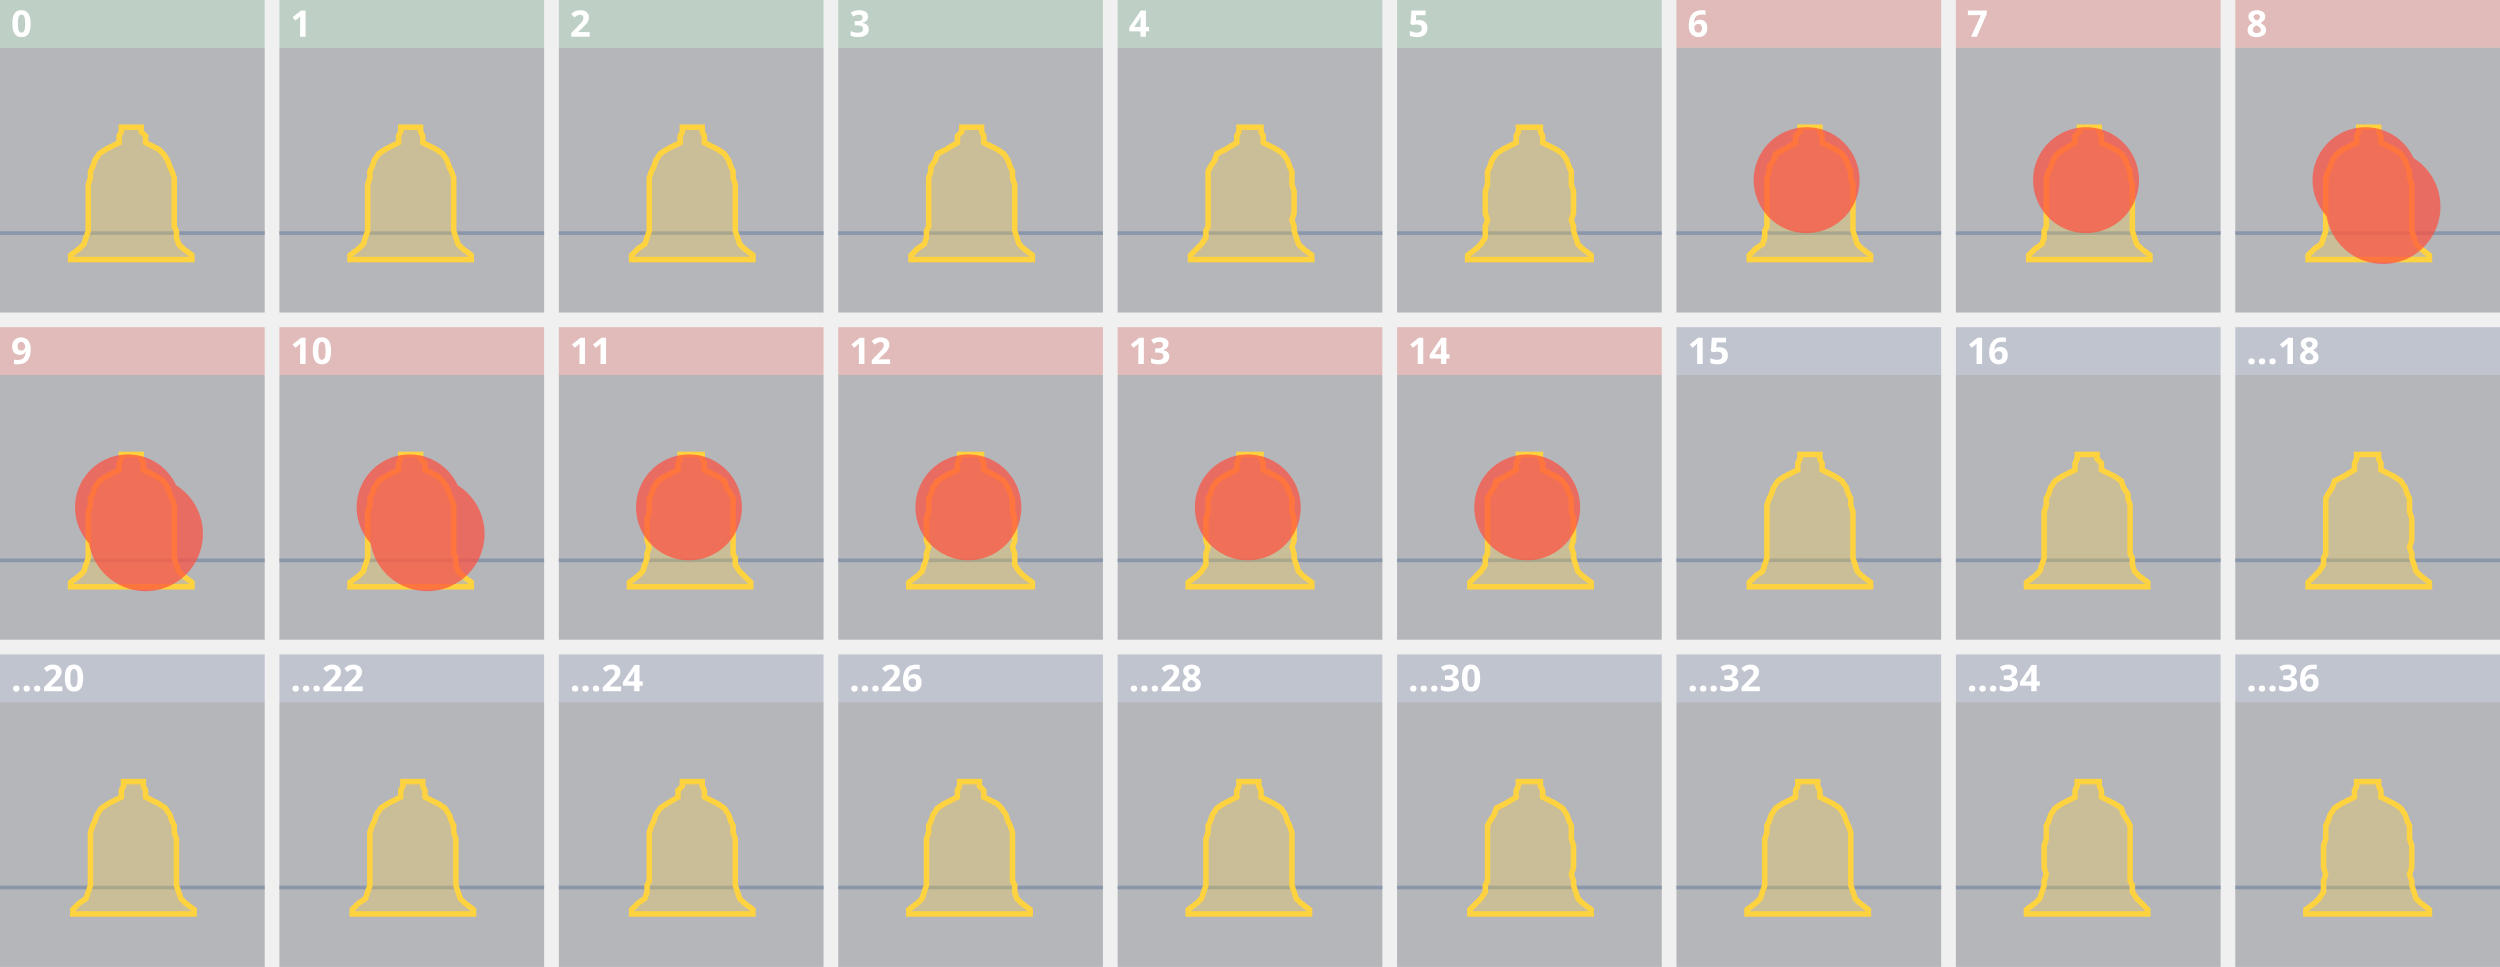
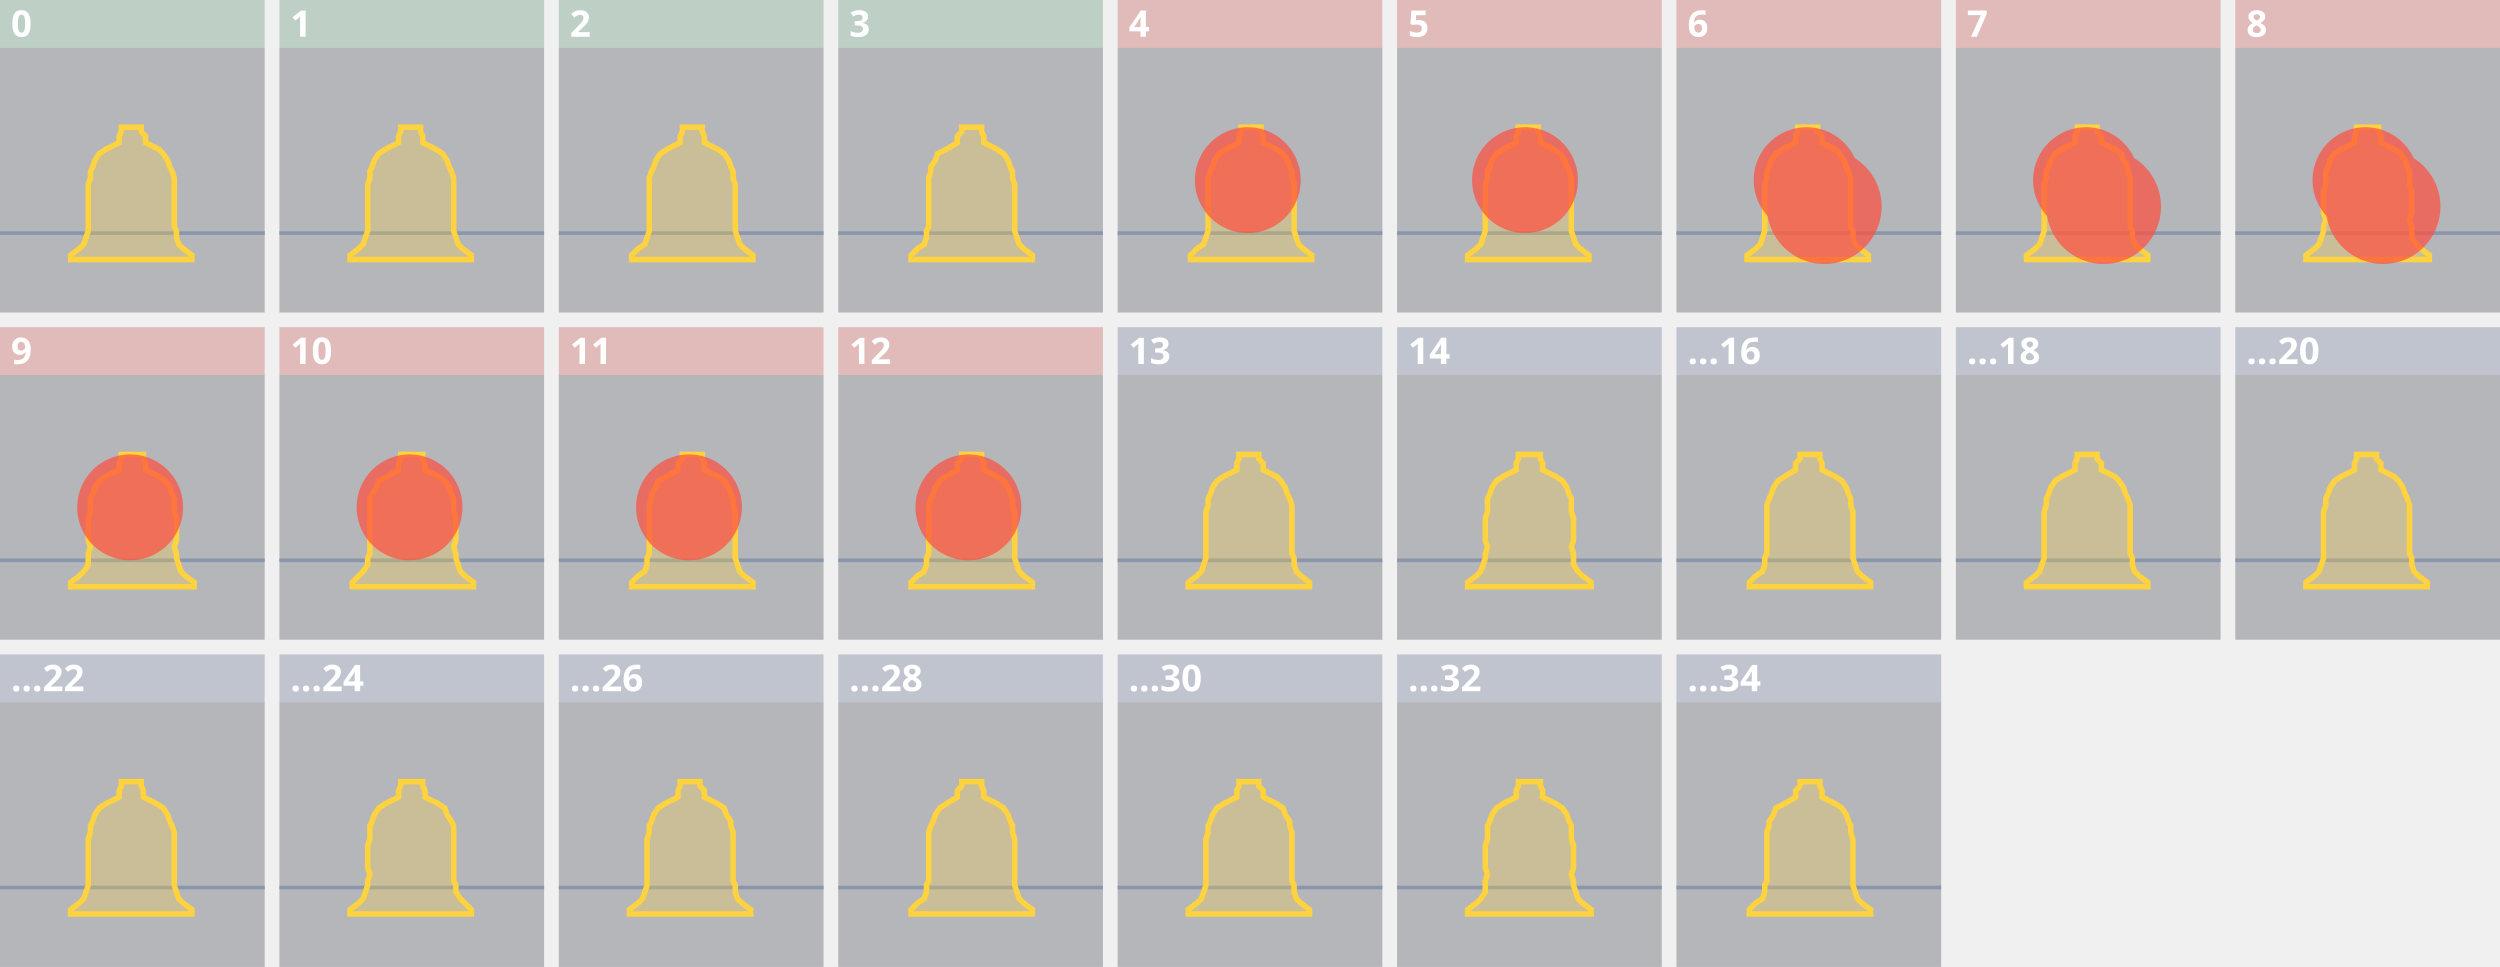
<svg xmlns="http://www.w3.org/2000/svg" viewBox="0 0 680 263" width="680" height="263">
  <style>text{font:bold 10px sans-serif;fill:#ffffff}.k{fill:#1b2230}.g{stroke:#8a96aa;stroke-width:1.67}use{stroke-width:2.50;fill-opacity:.28}.u{stroke:#ffd23f;fill:#ffd23f}.v{stroke:#4ade80;fill:#4ade80;fill-opacity:.6}.a{stroke:#e879f9;fill:#e879f9}.o{stroke:#22d3ee;fill:#22d3ee;fill-opacity:.5}.H{color:#ff4d3d;fill:#ff4d3d;opacity:.7}.G{color:#3b9cff;fill:#3b9cff;opacity:.75}.S{color:#ffa630;fill:#ffa630;opacity:.75}.T{color:#ffa630;fill:none;stroke:#ffa630;stroke-width:3.33;stroke-dasharray:6.7}.P{color:#c49bff;fill:none;stroke:#c49bff;stroke-width:1.67;stroke-dasharray:5.0}</style>
  <defs>
    <path id="b0" d="M-5 -24L4 -24L4 -22L6 -20L6 -17L12 -14L14 -12L16 -9L17 -6L18 -4L19 -1L19 2L19 5L19 7L19 10L19 13L19 15L19 18L19 21L20 23L20 26L21 29L23 31L27 34L27 36L-28 36L-28 34L-24 31L-22 29L-21 26L-20 23L-20 21L-20 18L-20 15L-20 13L-20 10L-20 7L-20 5L-20 2L-19 -1L-19 -4L-18 -6L-17 -9L-15 -12L-12 -14L-6 -17L-6 -20L-5 -22Z" />
    <path id="b1" d="M-5 -24L4 -24L4 -22L5 -20L5 -17L11 -14L14 -12L16 -9L17 -6L18 -4L19 -1L19 2L19 5L19 7L19 10L19 13L19 15L19 18L19 21L19 23L20 26L21 29L23 31L27 34L27 36L-28 36L-28 34L-24 31L-22 29L-21 26L-20 23L-20 21L-20 18L-20 15L-20 13L-20 10L-20 7L-20 5L-20 2L-19 -1L-19 -4L-18 -6L-17 -9L-15 -12L-12 -14L-6 -17L-6 -20L-5 -22Z" />
    <path id="b2" d="M-4 -24L5 -24L5 -22L6 -20L6 -17L12 -14L15 -12L17 -9L18 -6L19 -4L19 -1L20 2L20 5L20 7L20 10L20 13L20 15L20 18L20 21L20 23L21 26L22 29L24 31L28 34L28 36L-27 36L-27 34L-24 31L-21 29L-20 26L-19 23L-19 21L-19 18L-19 15L-19 13L-19 10L-19 7L-19 5L-19 2L-19 -1L-18 -4L-17 -6L-16 -9L-14 -12L-11 -14L-5 -17L-5 -20L-4 -22Z" />
    <path id="b3" d="M-4 -24L5 -24L5 -22L6 -20L6 -17L12 -14L15 -12L17 -9L18 -6L19 -4L19 -1L20 2L20 5L20 7L20 10L20 13L20 15L20 18L20 21L20 23L21 26L22 29L24 31L28 34L28 36L-27 36L-27 34L-24 31L-21 29L-20 26L-20 23L-19 21L-19 18L-19 15L-19 13L-19 10L-19 7L-19 5L-19 2L-19 -1L-18 -4L-18 -6L-16 -9L-15 -12L-11 -14L-6 -17L-6 -20L-4 -22Z" />
-     <path id="b4" d="M-5 -24L5 -24L5 -22L6 -20L6 -17L12 -14L15 -12L17 -9L18 -6L19 -4L19 -1L19 2L20 5L20 7L20 10L20 13L20 15L19 18L20 21L20 23L21 26L22 29L24 31L28 34L28 36L-27 36L-27 34L-24 31L-22 29L-20 26L-20 23L-19 21L-19 18L-19 15L-19 13L-19 10L-19 7L-19 5L-19 2L-19 -1L-19 -4L-18 -6L-16 -9L-15 -12L-11 -14L-6 -17L-6 -20L-5 -22Z" />
-     <path id="b5" d="M-5 -24L5 -24L5 -22L6 -20L6 -17L12 -14L15 -12L17 -9L18 -6L19 -4L19 -1L19 2L20 5L20 7L20 10L20 13L20 15L19 18L20 21L20 23L21 26L22 29L24 31L28 34L28 36L-28 36L-28 34L-24 31L-22 29L-20 26L-20 23L-20 21L-19 18L-20 15L-20 13L-20 10L-20 7L-20 5L-19 2L-19 -1L-19 -4L-18 -6L-17 -9L-15 -12L-12 -14L-6 -17L-6 -20L-5 -22Z" />
-     <path id="b6" d="M-4 -24L5 -24L5 -22L6 -20L6 -17L12 -14L15 -12L17 -9L18 -6L19 -4L19 -1L20 2L20 5L20 7L20 10L20 13L20 15L20 18L20 21L20 23L21 26L22 29L24 31L28 34L28 36L-27 36L-27 34L-24 31L-21 29L-20 26L-20 23L-19 21L-19 18L-19 15L-19 13L-19 10L-19 7L-19 5L-19 2L-19 -1L-18 -4L-17 -6L-16 -9L-14 -12L-11 -14L-6 -17L-6 -20L-4 -22Z" />
-     <path id="b7" d="M-5 -24L5 -24L5 -22L6 -20L6 -17L12 -14L15 -12L16 -9L18 -6L19 -4L19 -1L19 2L19 5L19 7L19 10L19 13L19 15L19 18L19 21L20 23L20 26L22 29L24 31L27 34L27 36L-28 36L-28 34L-24 31L-22 29L-21 26L-20 23L-20 21L-19 18L-20 15L-20 13L-20 10L-20 7L-20 5L-19 2L-19 -1L-19 -4L-18 -6L-17 -9L-15 -12L-12 -14L-6 -17L-6 -20L-5 -22Z" />
-     <path id="b8" d="M-5 -24L5 -24L5 -22L6 -20L6 -17L12 -14L15 -12L17 -9L18 -6L19 -4L19 -1L19 2L20 5L20 7L20 10L20 13L20 15L19 18L20 21L20 23L20 26L22 29L24 31L28 34L28 36L-28 36L-28 34L-24 31L-22 29L-21 26L-20 23L-20 21L-19 18L-20 15L-20 13L-20 10L-20 7L-20 5L-19 2L-19 -1L-19 -4L-18 -6L-17 -9L-15 -12L-12 -14L-6 -17L-6 -20L-5 -22Z" />
-     <path id="b9" d="M-5 -24L4 -24L4 -22L6 -20L6 -17L12 -14L15 -12L16 -9L18 -6L18 -4L19 -1L19 2L19 5L19 7L19 10L19 13L19 15L19 18L19 21L20 23L20 26L21 29L23 31L27 34L27 36L-28 36L-28 34L-24 31L-22 29L-21 26L-20 23L-20 21L-20 18L-20 15L-20 13L-20 10L-20 7L-20 5L-20 2L-19 -1L-19 -4L-18 -6L-17 -9L-15 -12L-12 -14L-6 -17L-6 -20L-5 -22Z" />
+     <path id="b4" d="M-5 -24L4 -24L4 -22L6 -20L6 -17L12 -14L15 -12L16 -9L18 -6L18 -4L19 -1L19 2L19 5L19 7L19 10L19 13L19 15L19 18L19 21L20 23L20 26L21 29L23 31L27 34L27 36L-28 36L-28 34L-24 31L-22 29L-21 26L-20 23L-20 21L-20 18L-20 15L-20 13L-20 10L-20 7L-20 5L-20 2L-19 -1L-19 -4L-18 -6L-17 -9L-15 -12L-12 -14L-6 -17L-6 -20L-5 -22Z" />
+     <path id="b5" d="M-5 -24L5 -24L5 -22L6 -20L6 -17L12 -14L15 -12L17 -9L18 -6L19 -4L19 -1L19 2L20 5L20 7L20 10L20 13L20 15L19 18L20 21L20 23L20 26L22 29L24 31L28 34L28 36L-28 36L-28 34L-24 31L-22 29L-21 26L-20 23L-20 21L-19 18L-20 15L-20 13L-20 10L-20 7L-20 5L-19 2L-19 -1L-19 -4L-18 -6L-17 -9L-15 -12L-12 -14L-6 -17L-6 -20L-5 -22Z" />
+     <path id="b6" d="M-5 -24L5 -24L5 -22L6 -20L6 -17L12 -14L15 -12L17 -9L18 -6L19 -4L19 -1L19 2L20 5L20 7L20 10L20 13L20 15L19 18L20 21L20 23L21 26L22 29L24 31L28 34L28 36L-28 36L-28 34L-24 31L-22 29L-20 26L-20 23L-20 21L-19 18L-20 15L-20 13L-20 10L-20 7L-20 5L-19 2L-19 -1L-19 -4L-18 -6L-17 -9L-15 -12L-12 -14L-6 -17L-6 -20L-5 -22Z" />
+     <path id="b7" d="M-5 -24L5 -24L5 -22L6 -20L6 -17L12 -14L15 -12L17 -9L18 -6L19 -4L19 -1L19 2L20 5L20 7L20 10L20 13L20 15L19 18L20 21L20 23L21 26L22 29L24 31L28 34L28 36L-27 36L-27 34L-24 31L-22 29L-20 26L-20 23L-19 21L-19 18L-19 15L-19 13L-19 10L-19 7L-19 5L-19 2L-19 -1L-19 -4L-18 -6L-16 -9L-15 -12L-11 -14L-6 -17L-6 -20L-5 -22Z" />
+     <path id="b8" d="M-4 -24L5 -24L5 -22L6 -20L6 -17L12 -14L15 -12L17 -9L18 -6L19 -4L19 -1L20 2L20 5L20 7L20 10L20 13L20 15L20 18L20 21L20 23L21 26L22 29L24 31L28 34L28 36L-27 36L-27 34L-24 31L-21 29L-20 26L-20 23L-19 21L-19 18L-19 15L-19 13L-19 10L-19 7L-19 5L-19 2L-19 -1L-18 -4L-17 -6L-16 -9L-14 -12L-11 -14L-6 -17L-6 -20L-4 -22Z" />
+     <path id="b9" d="M-5 -24L5 -24L5 -22L6 -20L6 -17L12 -14L15 -12L16 -9L18 -6L19 -4L19 -1L19 2L19 5L19 7L19 10L19 13L19 15L19 18L19 21L20 23L20 26L22 29L24 31L27 34L27 36L-28 36L-28 34L-24 31L-22 29L-21 26L-20 23L-20 21L-19 18L-20 15L-20 13L-20 10L-20 7L-20 5L-19 2L-19 -1L-19 -4L-18 -6L-17 -9L-15 -12L-12 -14L-6 -17L-6 -20L-5 -22Z" />
    <rect id="K" x="-60" y="-60" width="120" height="120" class="k" />
    <rect id="Ls" width="72" height="13" fill="#3f7d5a" />
    <rect id="La" width="72" height="13" fill="#b8332b" />
    <rect id="Le" width="72" height="13" fill="#46557a" />
  </defs>
  <use href="#Ls" x="0" y="0" />
  <text x="3" y="10">0</text>
  <svg x="0" y="13" width="72" height="72" viewBox="-60 -60 120 120">
    <use href="#K" />
    <line x1="-60" y1="24" x2="60" y2="24" class="g" />
    <use href="#b0" class="u" />
  </svg>
  <use href="#Ls" x="76" y="0" />
  <text x="79" y="10">1</text>
  <svg x="76" y="13" width="72" height="72" viewBox="-60 -60 120 120">
    <use href="#K" />
    <line x1="-60" y1="24" x2="60" y2="24" class="g" />
    <use href="#b1" class="u" />
  </svg>
  <use href="#Ls" x="152" y="0" />
  <text x="155" y="10">2</text>
  <svg x="152" y="13" width="72" height="72" viewBox="-60 -60 120 120">
    <use href="#K" />
    <line x1="-60" y1="24" x2="60" y2="24" class="g" />
    <use href="#b2" class="u" />
  </svg>
  <use href="#Ls" x="228" y="0" />
  <text x="231" y="10">3</text>
  <svg x="228" y="13" width="72" height="72" viewBox="-60 -60 120 120">
    <use href="#K" />
    <line x1="-60" y1="24" x2="60" y2="24" class="g" />
    <use href="#b3" class="u" />
  </svg>
-   <use href="#Ls" x="304" y="0" />
+   <use href="#La" x="304" y="0" />
  <text x="307" y="10">4</text>
  <svg x="304" y="13" width="72" height="72" viewBox="-60 -60 120 120">
    <use href="#K" />
    <line x1="-60" y1="24" x2="60" y2="24" class="g" />
-     <use href="#b4" class="u" />
-   </svg>
-   <use href="#Ls" x="380" y="0" />
+     <use href="#b2" class="u" />
+     <g class="H">
+       <line x1="-1" y1="0" x2="-1" y2="0" stroke="currentColor" stroke-width="48" stroke-linecap="round" />
+     </g>
+   </svg>
+   <use href="#La" x="380" y="0" />
  <text x="383" y="10">5</text>
  <svg x="380" y="13" width="72" height="72" viewBox="-60 -60 120 120">
    <use href="#K" />
    <line x1="-60" y1="24" x2="60" y2="24" class="g" />
-     <use href="#b5" class="u" />
+     <use href="#b1" class="u" />
+     <g class="H">
+       <line x1="-2" y1="0" x2="-2" y2="0" stroke="currentColor" stroke-width="48" stroke-linecap="round" />
+     </g>
  </svg>
  <use href="#La" x="456" y="0" />
  <text x="459" y="10">6</text>
  <svg x="456" y="13" width="72" height="72" viewBox="-60 -60 120 120">
    <use href="#K" />
    <line x1="-60" y1="24" x2="60" y2="24" class="g" />
-     <use href="#b3" class="u" />
-     <g class="H">
-       <line x1="-1" y1="0" x2="-1" y2="0" stroke="currentColor" stroke-width="48" stroke-linecap="round" />
+     <use href="#b0" class="u" />
+     <g class="H">
+       <line x1="-1" y1="0" x2="-1" y2="0" stroke="currentColor" stroke-width="48" stroke-linecap="round" />
+       <line x1="7" y1="12" x2="7" y2="12" stroke="currentColor" stroke-width="52" stroke-linecap="round" />
    </g>
  </svg>
  <use href="#La" x="532" y="0" />
  <text x="535" y="10">7</text>
  <svg x="532" y="13" width="72" height="72" viewBox="-60 -60 120 120">
    <use href="#K" />
    <line x1="-60" y1="24" x2="60" y2="24" class="g" />
-     <use href="#b6" class="u" />
-     <g class="H">
-       <line x1="-1" y1="0" x2="-1" y2="0" stroke="currentColor" stroke-width="48" stroke-linecap="round" />
+     <use href="#b4" class="u" />
+     <g class="H">
+       <line x1="-1" y1="0" x2="-1" y2="0" stroke="currentColor" stroke-width="48" stroke-linecap="round" />
+       <line x1="7" y1="12" x2="7" y2="12" stroke="currentColor" stroke-width="52" stroke-linecap="round" />
    </g>
  </svg>
  <use href="#La" x="608" y="0" />
  <text x="611" y="10">8</text>
  <svg x="608" y="13" width="72" height="72" viewBox="-60 -60 120 120">
    <use href="#K" />
    <line x1="-60" y1="24" x2="60" y2="24" class="g" />
-     <use href="#b2" class="u" />
+     <use href="#b5" class="u" />
    <g class="H">
      <line x1="-1" y1="0" x2="-1" y2="0" stroke="currentColor" stroke-width="48" stroke-linecap="round" />
      <line x1="7" y1="12" x2="7" y2="12" stroke="currentColor" stroke-width="52" stroke-linecap="round" />
    </g>
  </svg>
  <use href="#La" x="0" y="89" />
  <text x="3" y="99">9</text>
  <svg x="0" y="102" width="72" height="72" viewBox="-60 -60 120 120">
    <use href="#K" />
    <line x1="-60" y1="24" x2="60" y2="24" class="g" />
-     <use href="#b1" class="u" />
-     <g class="H">
-       <line x1="-2" y1="0" x2="-2" y2="0" stroke="currentColor" stroke-width="48" stroke-linecap="round" />
-       <line x1="6" y1="12" x2="6" y2="12" stroke="currentColor" stroke-width="52" stroke-linecap="round" />
+     <use href="#b6" class="u" />
+     <g class="H">
+       <line x1="-1" y1="0" x2="-1" y2="0" stroke="currentColor" stroke-width="48" stroke-linecap="round" />
    </g>
  </svg>
  <use href="#La" x="76" y="89" />
  <text x="79" y="99">10</text>
  <svg x="76" y="102" width="72" height="72" viewBox="-60 -60 120 120">
    <use href="#K" />
    <line x1="-60" y1="24" x2="60" y2="24" class="g" />
-     <use href="#b0" class="u" />
-     <g class="H">
-       <line x1="-1" y1="0" x2="-1" y2="0" stroke="currentColor" stroke-width="48" stroke-linecap="round" />
-       <line x1="7" y1="12" x2="7" y2="12" stroke="currentColor" stroke-width="52" stroke-linecap="round" />
+     <use href="#b7" class="u" />
+     <g class="H">
+       <line x1="-1" y1="0" x2="-1" y2="0" stroke="currentColor" stroke-width="48" stroke-linecap="round" />
    </g>
  </svg>
  <use href="#La" x="152" y="89" />
  <text x="155" y="99">11</text>
  <svg x="152" y="102" width="72" height="72" viewBox="-60 -60 120 120">
    <use href="#K" />
    <line x1="-60" y1="24" x2="60" y2="24" class="g" />
-     <use href="#b7" class="u" />
+     <use href="#b3" class="u" />
    <g class="H">
      <line x1="-1" y1="0" x2="-1" y2="0" stroke="currentColor" stroke-width="48" stroke-linecap="round" />
    </g>
  </svg>
  <use href="#La" x="228" y="89" />
  <text x="231" y="99">12</text>
  <svg x="228" y="102" width="72" height="72" viewBox="-60 -60 120 120">
    <use href="#K" />
    <line x1="-60" y1="24" x2="60" y2="24" class="g" />
    <use href="#b8" class="u" />
    <g class="H">
      <line x1="-1" y1="0" x2="-1" y2="0" stroke="currentColor" stroke-width="48" stroke-linecap="round" />
    </g>
  </svg>
-   <use href="#La" x="304" y="89" />
+   <use href="#Le" x="304" y="89" />
  <text x="307" y="99">13</text>
  <svg x="304" y="102" width="72" height="72" viewBox="-60 -60 120 120">
    <use href="#K" />
    <line x1="-60" y1="24" x2="60" y2="24" class="g" />
-     <use href="#b5" class="u" />
-     <g class="H">
-       <line x1="-1" y1="0" x2="-1" y2="0" stroke="currentColor" stroke-width="48" stroke-linecap="round" />
-     </g>
-   </svg>
-   <use href="#La" x="380" y="89" />
+     <use href="#b0" class="u" />
+   </svg>
+   <use href="#Le" x="380" y="89" />
  <text x="383" y="99">14</text>
  <svg x="380" y="102" width="72" height="72" viewBox="-60 -60 120 120">
    <use href="#K" />
    <line x1="-60" y1="24" x2="60" y2="24" class="g" />
+     <use href="#b5" class="u" />
+   </svg>
+   <use href="#Le" x="456" y="89" />
+   <text x="459" y="99">…16</text>
+   <svg x="456" y="102" width="72" height="72" viewBox="-60 -60 120 120">
+     <use href="#K" />
+     <line x1="-60" y1="24" x2="60" y2="24" class="g" />
+     <use href="#b8" class="u" />
+   </svg>
+   <use href="#Le" x="532" y="89" />
+   <text x="535" y="99">…18</text>
+   <svg x="532" y="102" width="72" height="72" viewBox="-60 -60 120 120">
+     <use href="#K" />
+     <line x1="-60" y1="24" x2="60" y2="24" class="g" />
+     <use href="#b0" class="u" />
+   </svg>
+   <use href="#Le" x="608" y="89" />
+   <text x="611" y="99">…20</text>
+   <svg x="608" y="102" width="72" height="72" viewBox="-60 -60 120 120">
+     <use href="#K" />
+     <line x1="-60" y1="24" x2="60" y2="24" class="g" />
+     <use href="#b0" class="u" />
+   </svg>
+   <use href="#Le" x="0" y="178" />
+   <text x="3" y="188">…22</text>
+   <svg x="0" y="191" width="72" height="72" viewBox="-60 -60 120 120">
+     <use href="#K" />
+     <line x1="-60" y1="24" x2="60" y2="24" class="g" />
+     <use href="#b1" class="u" />
+   </svg>
+   <use href="#Le" x="76" y="178" />
+   <text x="79" y="188">…24</text>
+   <svg x="76" y="191" width="72" height="72" viewBox="-60 -60 120 120">
+     <use href="#K" />
+     <line x1="-60" y1="24" x2="60" y2="24" class="g" />
+     <use href="#b9" class="u" />
+   </svg>
+   <use href="#Le" x="152" y="178" />
+   <text x="155" y="188">…26</text>
+   <svg x="152" y="191" width="72" height="72" viewBox="-60 -60 120 120">
+     <use href="#K" />
+     <line x1="-60" y1="24" x2="60" y2="24" class="g" />
    <use href="#b4" class="u" />
-     <g class="H">
-       <line x1="-1" y1="0" x2="-1" y2="0" stroke="currentColor" stroke-width="48" stroke-linecap="round" />
-     </g>
-   </svg>
-   <use href="#Le" x="456" y="89" />
-   <text x="459" y="99">15</text>
-   <svg x="456" y="102" width="72" height="72" viewBox="-60 -60 120 120">
-     <use href="#K" />
-     <line x1="-60" y1="24" x2="60" y2="24" class="g" />
-     <use href="#b2" class="u" />
-   </svg>
-   <use href="#Le" x="532" y="89" />
-   <text x="535" y="99">16</text>
-   <svg x="532" y="102" width="72" height="72" viewBox="-60 -60 120 120">
-     <use href="#K" />
-     <line x1="-60" y1="24" x2="60" y2="24" class="g" />
-     <use href="#b9" class="u" />
-   </svg>
-   <use href="#Le" x="608" y="89" />
-   <text x="611" y="99">…18</text>
-   <svg x="608" y="102" width="72" height="72" viewBox="-60 -60 120 120">
+   </svg>
+   <use href="#Le" x="228" y="178" />
+   <text x="231" y="188">…28</text>
+   <svg x="228" y="191" width="72" height="72" viewBox="-60 -60 120 120">
+     <use href="#K" />
+     <line x1="-60" y1="24" x2="60" y2="24" class="g" />
+     <use href="#b8" class="u" />
+   </svg>
+   <use href="#Le" x="304" y="178" />
+   <text x="307" y="188">…30</text>
+   <svg x="304" y="191" width="72" height="72" viewBox="-60 -60 120 120">
    <use href="#K" />
    <line x1="-60" y1="24" x2="60" y2="24" class="g" />
    <use href="#b4" class="u" />
  </svg>
-   <use href="#Le" x="0" y="178" />
-   <text x="3" y="188">…20</text>
-   <svg x="0" y="191" width="72" height="72" viewBox="-60 -60 120 120">
-     <use href="#K" />
-     <line x1="-60" y1="24" x2="60" y2="24" class="g" />
-     <use href="#b2" class="u" />
-   </svg>
-   <use href="#Le" x="76" y="178" />
-   <text x="79" y="188">…22</text>
-   <svg x="76" y="191" width="72" height="72" viewBox="-60 -60 120 120">
-     <use href="#K" />
-     <line x1="-60" y1="24" x2="60" y2="24" class="g" />
-     <use href="#b2" class="u" />
-   </svg>
-   <use href="#Le" x="152" y="178" />
-   <text x="155" y="188">…24</text>
-   <svg x="152" y="191" width="72" height="72" viewBox="-60 -60 120 120">
+   <use href="#Le" x="380" y="178" />
+   <text x="383" y="188">…32</text>
+   <svg x="380" y="191" width="72" height="72" viewBox="-60 -60 120 120">
    <use href="#K" />
    <line x1="-60" y1="24" x2="60" y2="24" class="g" />
    <use href="#b6" class="u" />
  </svg>
-   <use href="#Le" x="228" y="178" />
-   <text x="231" y="188">…26</text>
-   <svg x="228" y="191" width="72" height="72" viewBox="-60 -60 120 120">
-     <use href="#K" />
-     <line x1="-60" y1="24" x2="60" y2="24" class="g" />
-     <use href="#b0" class="u" />
-   </svg>
-   <use href="#Le" x="304" y="178" />
-   <text x="307" y="188">…28</text>
-   <svg x="304" y="191" width="72" height="72" viewBox="-60 -60 120 120">
-     <use href="#K" />
-     <line x1="-60" y1="24" x2="60" y2="24" class="g" />
-     <use href="#b1" class="u" />
-   </svg>
-   <use href="#Le" x="380" y="178" />
-   <text x="383" y="188">…30</text>
-   <svg x="380" y="191" width="72" height="72" viewBox="-60 -60 120 120">
-     <use href="#K" />
-     <line x1="-60" y1="24" x2="60" y2="24" class="g" />
-     <use href="#b4" class="u" />
-   </svg>
  <use href="#Le" x="456" y="178" />
-   <text x="459" y="188">…32</text>
+   <text x="459" y="188">…34</text>
  <svg x="456" y="191" width="72" height="72" viewBox="-60 -60 120 120">
    <use href="#K" />
    <line x1="-60" y1="24" x2="60" y2="24" class="g" />
-     <use href="#b1" class="u" />
-   </svg>
-   <use href="#Le" x="532" y="178" />
-   <text x="535" y="188">…34</text>
-   <svg x="532" y="191" width="72" height="72" viewBox="-60 -60 120 120">
-     <use href="#K" />
-     <line x1="-60" y1="24" x2="60" y2="24" class="g" />
-     <use href="#b7" class="u" />
-   </svg>
-   <use href="#Le" x="608" y="178" />
-   <text x="611" y="188">…36</text>
-   <svg x="608" y="191" width="72" height="72" viewBox="-60 -60 120 120">
-     <use href="#K" />
-     <line x1="-60" y1="24" x2="60" y2="24" class="g" />
-     <use href="#b5" class="u" />
+     <use href="#b3" class="u" />
  </svg>
</svg>
